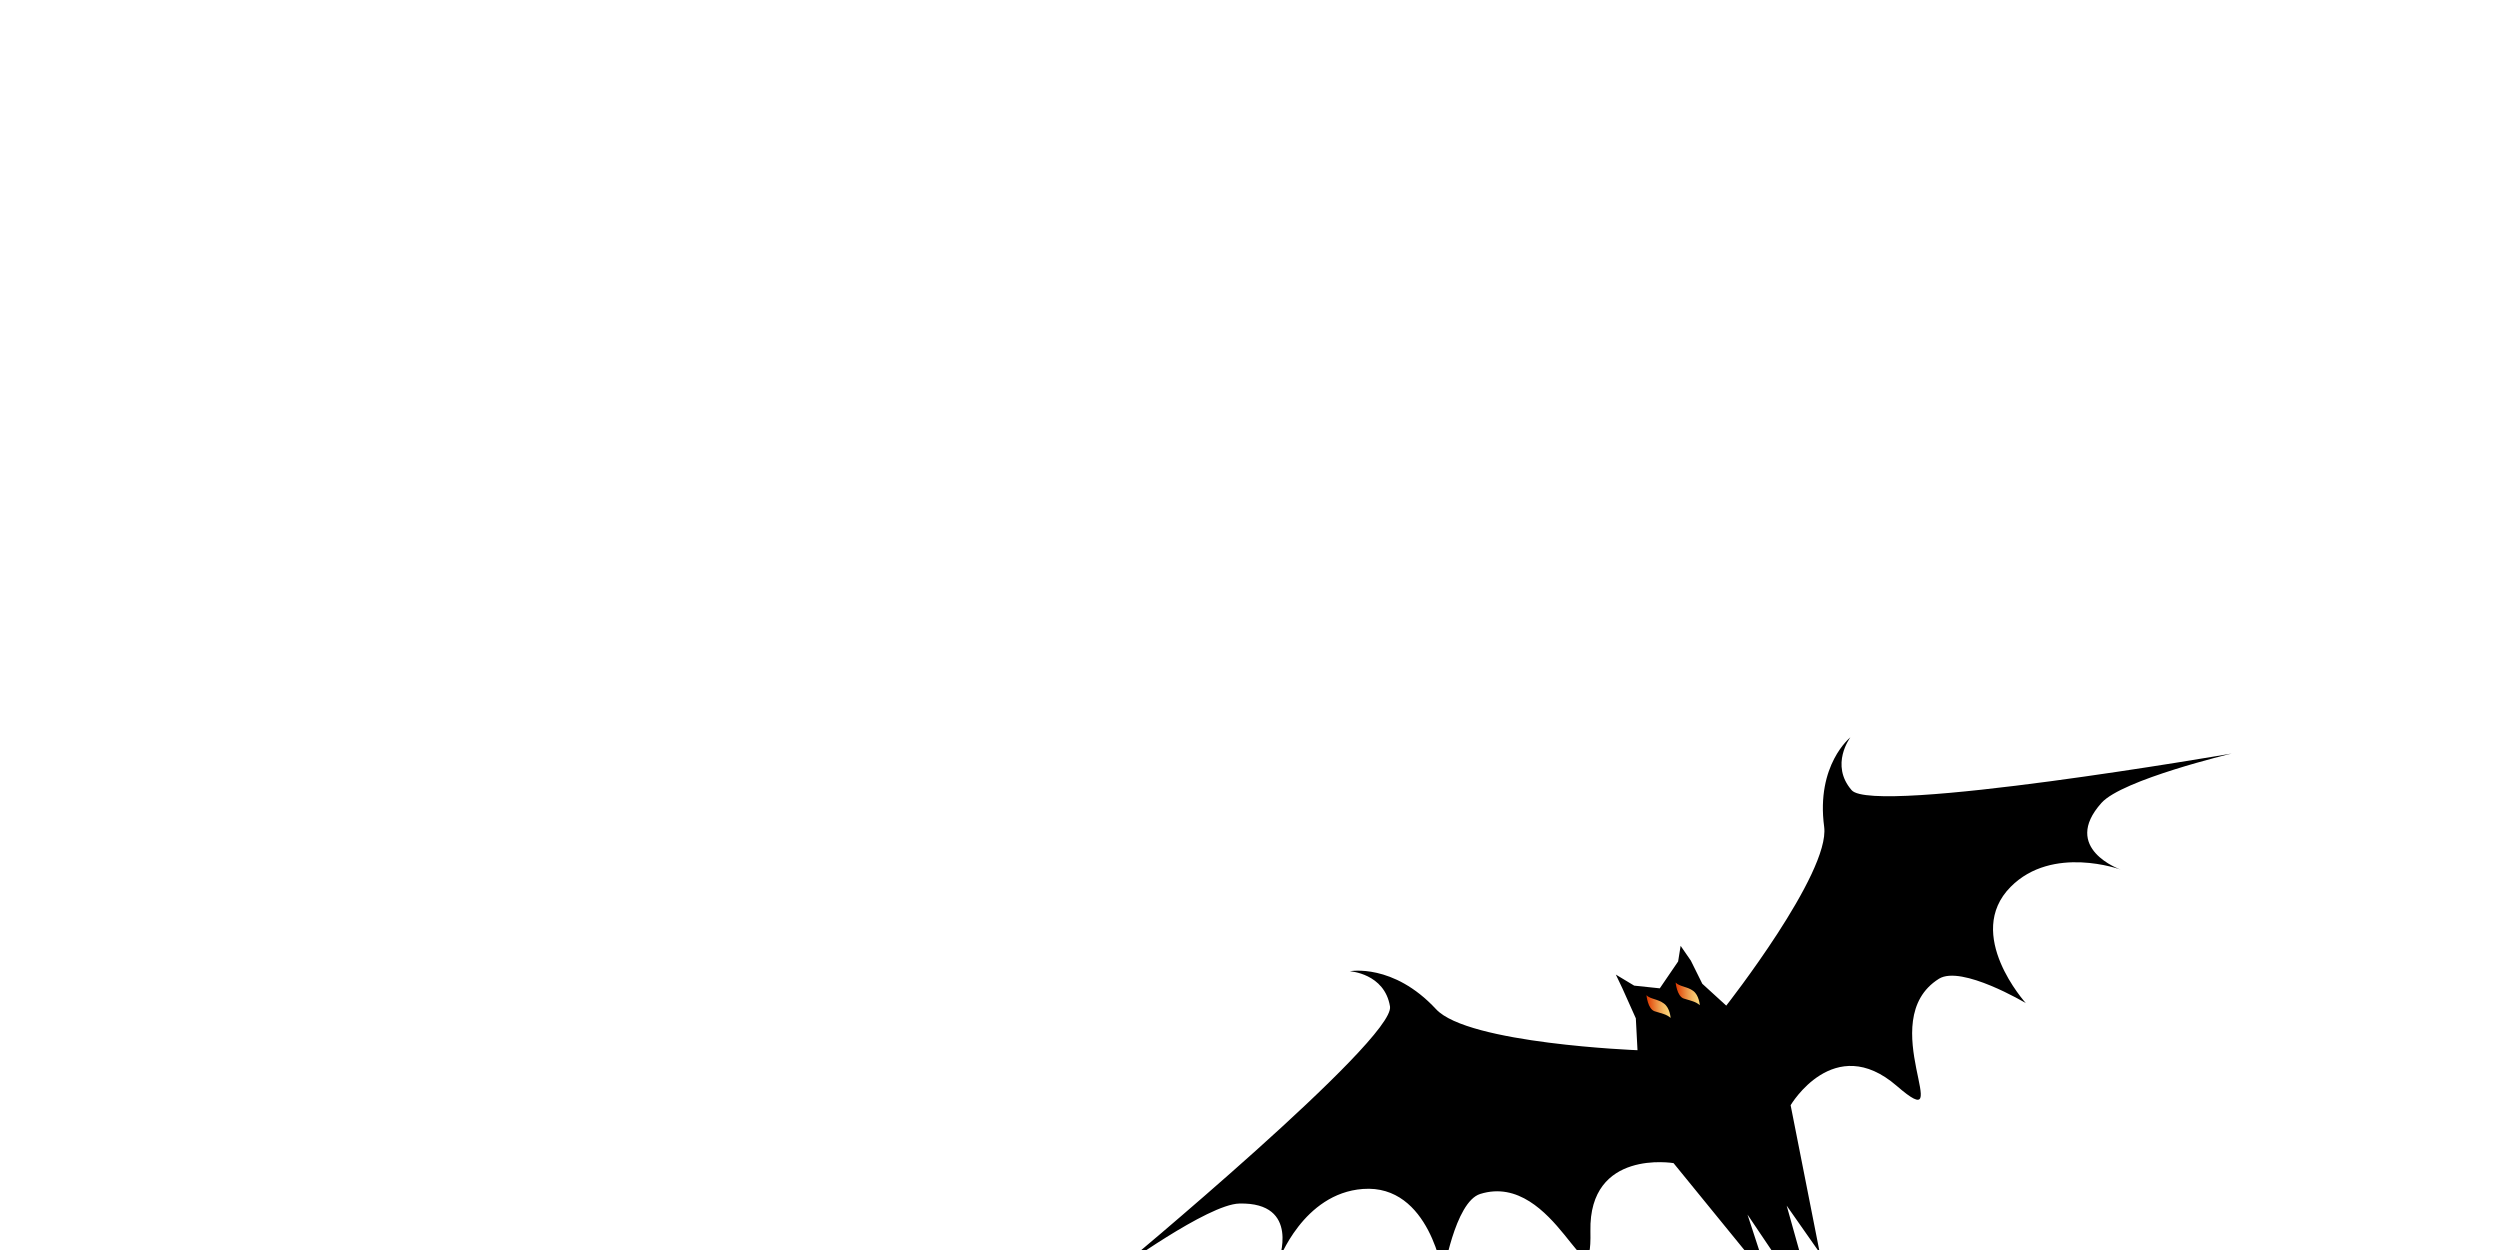
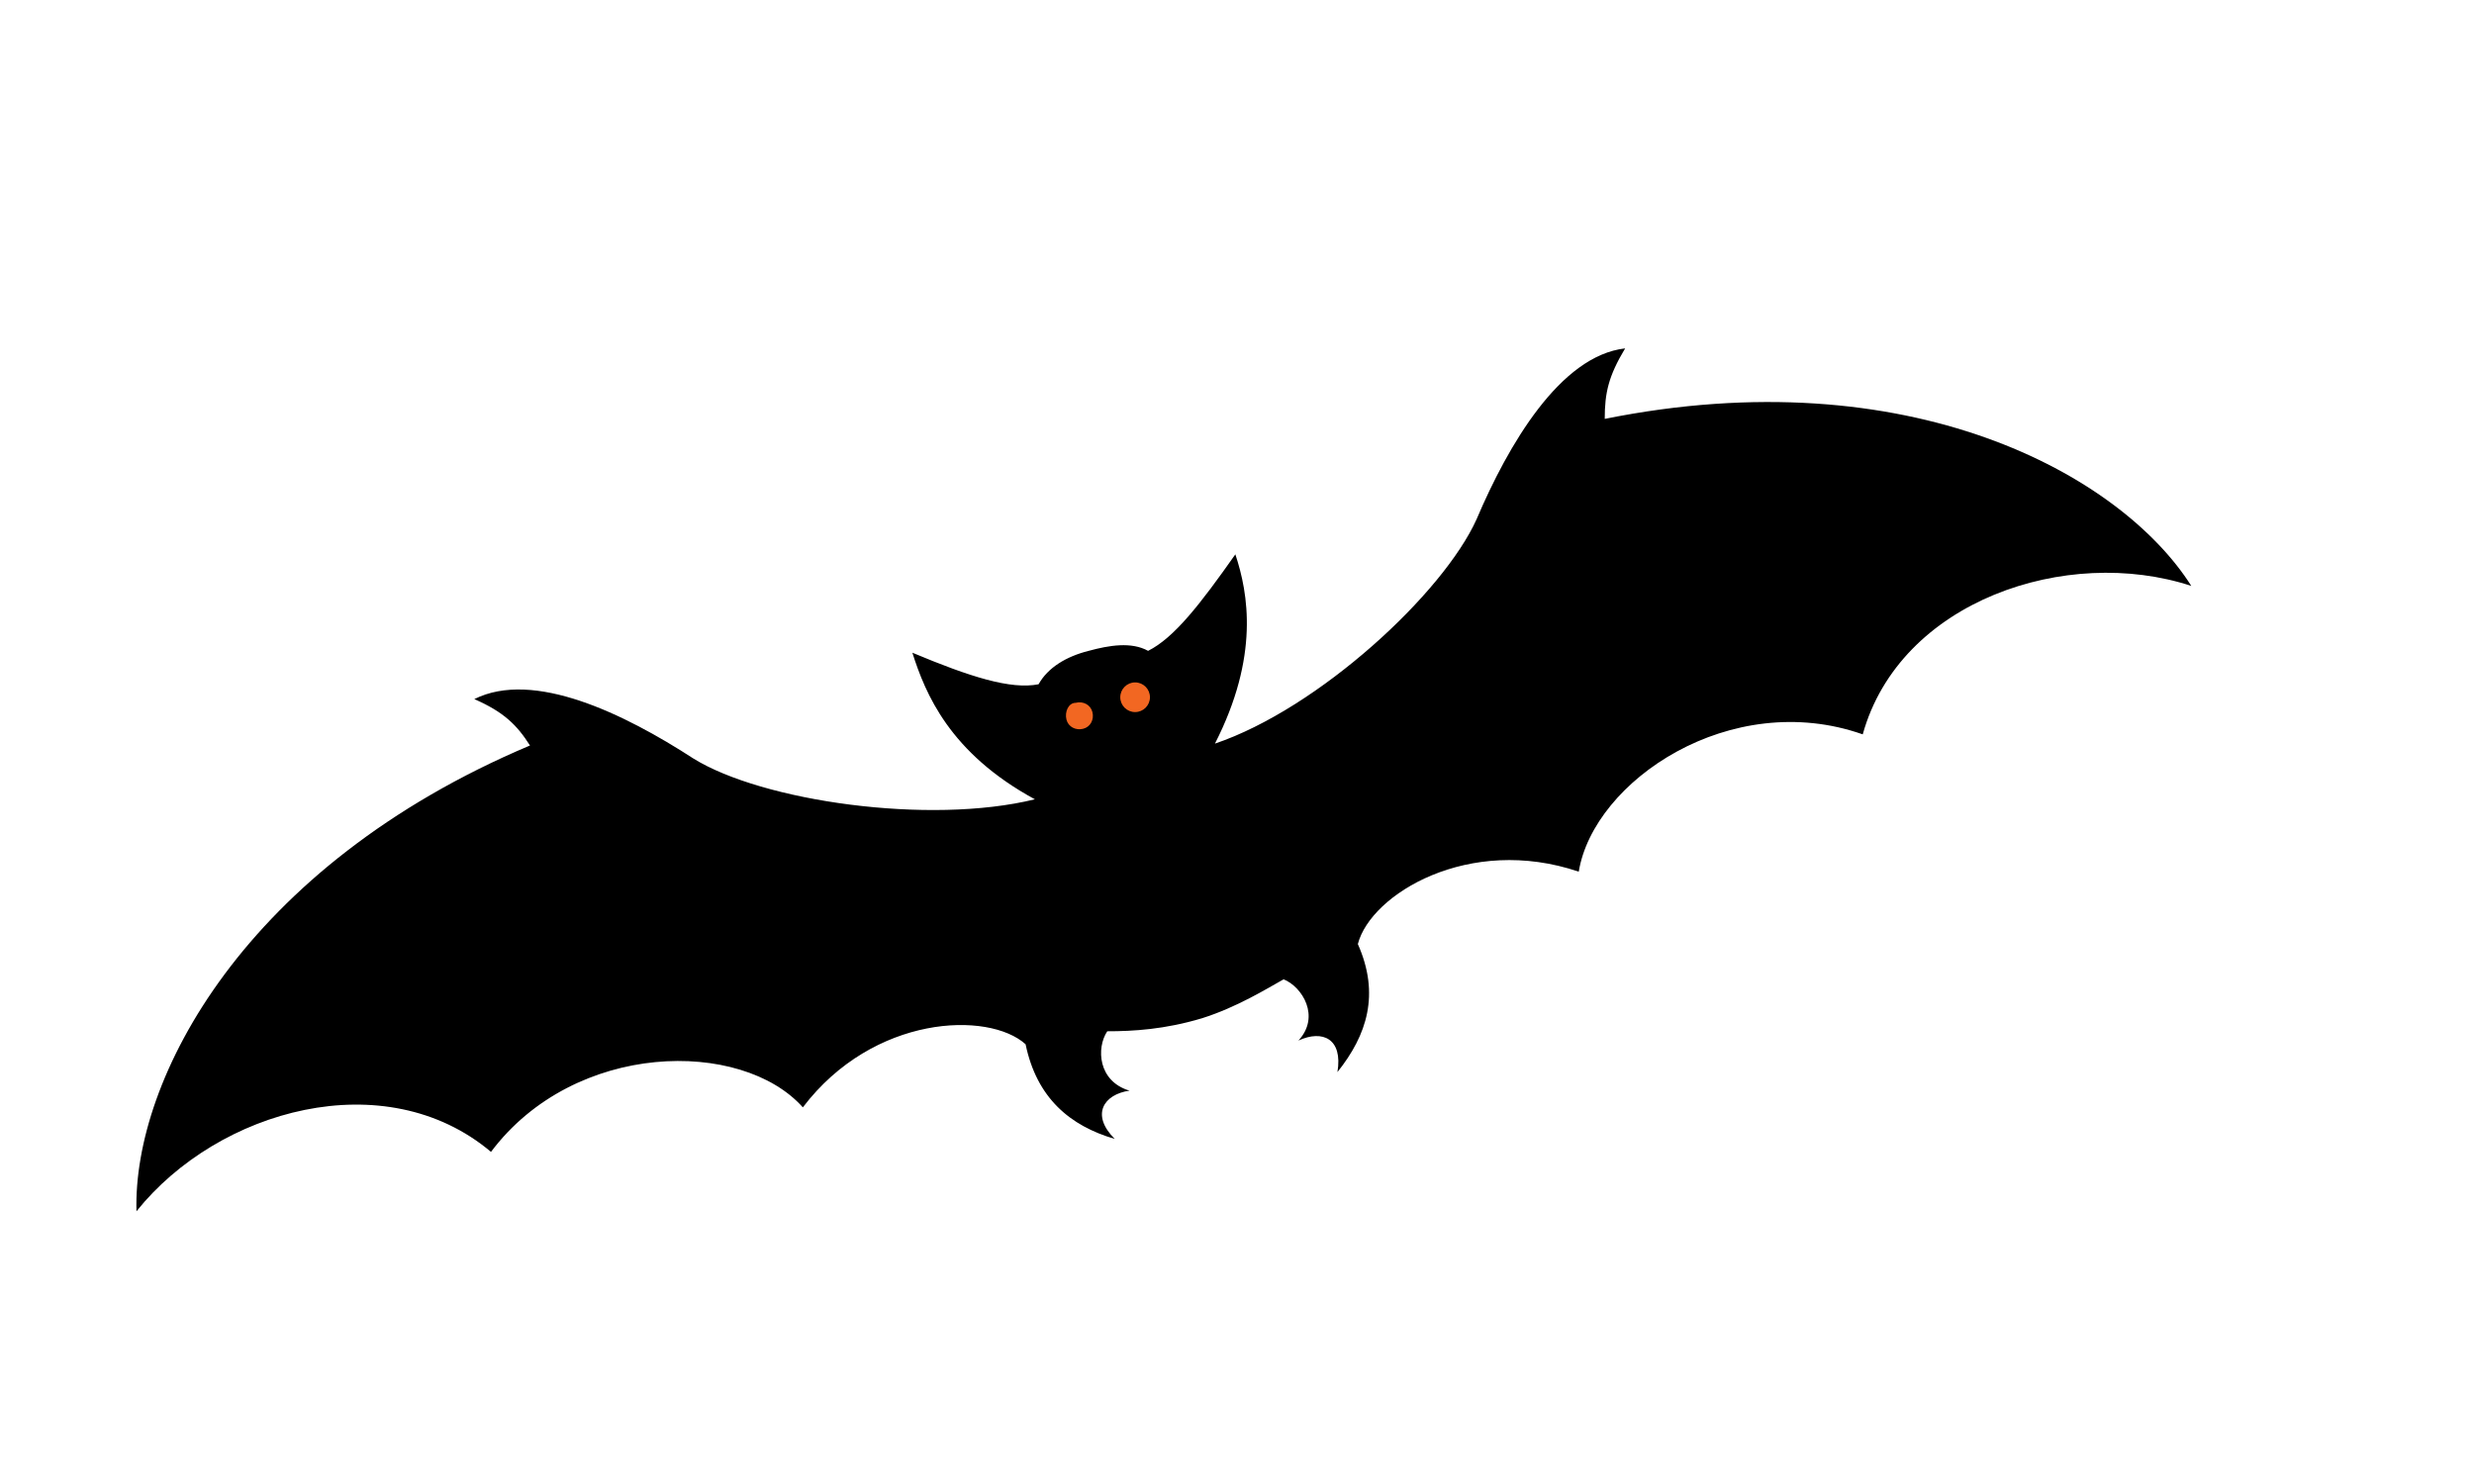
- <svg xmlns="http://www.w3.org/2000/svg" preserveAspectRatio="xMidYMid meet" viewBox="0 0 500 600" width="600" height="300">
-   <path d="M538.8 379.3c-10.6-12.2-.6-25.4-.6-25.4s-16.6 13.2-12.6 43c2.9 22.2-47 85.8-47 85.8l-11.5-10.5-5.5-11.1-4.9-7.1-1.2 7.5-8.8 12.9-12.3-1.3-8.8-5.3 3.1 6.5 6.5 14.5.8 15.3s-81.4-3.1-96.7-19.7c-20.6-22.2-41.4-18.2-41.4-18.2s16.7 1 19.3 16.9c2.6 15.9-130.9 126.6-130.9 126.6s43.5-31.7 58.6-32c29.6-.7 18.8 27.6 18.8 27.6s11.8-32.5 40.5-34.6c32.2-2.4 38.5 41.5 38.5 41.5s5.6-35.3 17.8-39.1c36.2-11.3 53.7 57.3 52.9 17.8-.8-39.5 39.9-32.6 39.9-32.6l45.8 56.2-10.3-31.5 19 28.2 5.1 1.7 2.8-5.3-8.1-28.9 15.9 22.7-14-70.9s20.8-35.3 50.9-9.3c30.1 26.1-11.8-31.3 20.3-51.4 10.8-6.7 41.7 11.7 41.7 11.7s-29.9-33-7.3-55.8c20.1-20.3 52.8-8.3 52.8-8.3s-28.8-10.1-9.2-32c10-11.2 62.5-23.7 62.5-23.7s-171.8 29.7-182.4 17.6z" />
-   <linearGradient id="a" x1="1073.416" x2="1084.717" y1="452.918" y2="452.918" gradientTransform="scale(-1 1) rotate(1.748 -673.961 -49525.1)" gradientUnits="userSpaceOnUse">
-     <stop offset="0" stop-color="#fad97c" />
-     <stop offset=".119" stop-color="#f9d176" />
-     <stop offset=".308" stop-color="#f5ba64" />
-     <stop offset=".542" stop-color="#ee9547" />
-     <stop offset=".811" stop-color="#e6611f" />
-     <stop offset="1" stop-color="#df3900" />
-   </linearGradient>
-   <path fill="url(#a)" d="M440.3 477.7s.6 6.6 3.9 7.7c3.4 1.1 5.7 1.4 7.7 3.2 0 0-.3-4.8-3.2-6.9-2.9-2.2-6.6-2.1-8.4-4z" class="st64" />
-   <linearGradient id="b" x1="1059.205" x2="1070.508" y1="447.3" y2="447.3" gradientTransform="scale(-1 1) rotate(1.748 -673.961 -49525.1)" gradientUnits="userSpaceOnUse">
-     <stop offset="0" stop-color="#fad97c" />
-     <stop offset=".119" stop-color="#f9d176" />
-     <stop offset=".308" stop-color="#f5ba64" />
-     <stop offset=".542" stop-color="#ee9547" />
-     <stop offset=".811" stop-color="#e6611f" />
-     <stop offset="1" stop-color="#df3900" />
-   </linearGradient>
-   <path fill="url(#b)" d="M454.3 471.6s.6 6.6 3.9 7.7c3.4 1.1 5.7 1.4 7.7 3.2 0 0-.3-4.8-3.2-6.9-2.8-2.1-6.6-2-8.4-4z" class="st65" />
+ <svg preserveAspectRatio="xMidYMid meet" viewBox="0 0 190 90" width="250" height="150">
+   <path fill="none" d="M0 0h170.009v83.859H0z" pointer-events="none" />
+   <path fill="#f26722" d="M119.107 157.315a.57.57 0 0 1-.57.57.57.57 0 0 1-.57-.57.57.57 0 0 1 .57-.57.57.57 0 0 1 .57.57zM120.818 156.175a.57.57 0 0 1-.57.57.57.57 0 0 1-.57-.57.57.57 0 0 1 .57-.57.57.57 0 0 1 .57.57z" class="st2" />
+   <g>
+     <path d="M92.307 66.223c-2.851.856-5.275.998-7.27.998-.856 1.283-.713 3.85 1.71 4.562-1.996.285-2.993 1.853-1.14 3.706-3.422-.997-5.987-3.136-6.843-7.27-2.85-2.566-11.69-2.28-17.106 4.847-4.705-5.275-17.534-5.132-23.95 3.421-8.125-6.842-20.955-3.278-27.227 4.562-.285-10.121 8.268-26.515 30.221-35.781-.998-1.568-1.995-2.566-4.276-3.564 4.561-2.28 11.547 1.14 16.821 4.562 5.275 3.279 18.104 5.132 26.23 3.136-6.558-3.564-8.41-8.125-9.409-11.262 4.42 1.854 7.556 2.851 9.694 2.424.713-1.283 2.138-2.139 3.849-2.566 1.568-.428 3.279-.713 4.562 0 1.995-.998 3.991-3.564 6.7-7.413.998 2.994 1.853 7.84-1.568 14.54 7.983-2.708 17.534-11.546 20.1-17.249 2.423-5.702 6.415-12.544 11.404-13.114-1.283 2.138-1.568 3.42-1.568 5.417 23.379-4.705 39.63 4.276 45.047 12.83-9.551-3.137-22.381 1.14-25.232 11.404-10.121-3.564-20.67 3.564-21.81 10.549-8.411-2.851-15.967 1.71-16.965 5.56 1.71 3.848.713 6.984-1.568 9.835.428-2.566-1.14-3.278-2.993-2.423 1.71-1.853.285-4.134-1.14-4.704-1.284.713-3.565 2.138-6.273 2.993z" />
+     <path fill="#f26722" d="M88.315 41.562a1.14 1.14 0 0 1-1.14 1.14 1.14 1.14 0 0 1-1.14-1.14 1.14 1.14 0 0 1 1.14-1.14 1.14 1.14 0 0 1 1.14 1.14zM81.9 43.272c.143.57.713.856 1.283.713.57-.143.856-.713.713-1.283-.142-.57-.713-.855-1.283-.713-.57 0-.855.713-.713 1.283z" class="st2" />
+   </g>
</svg>
